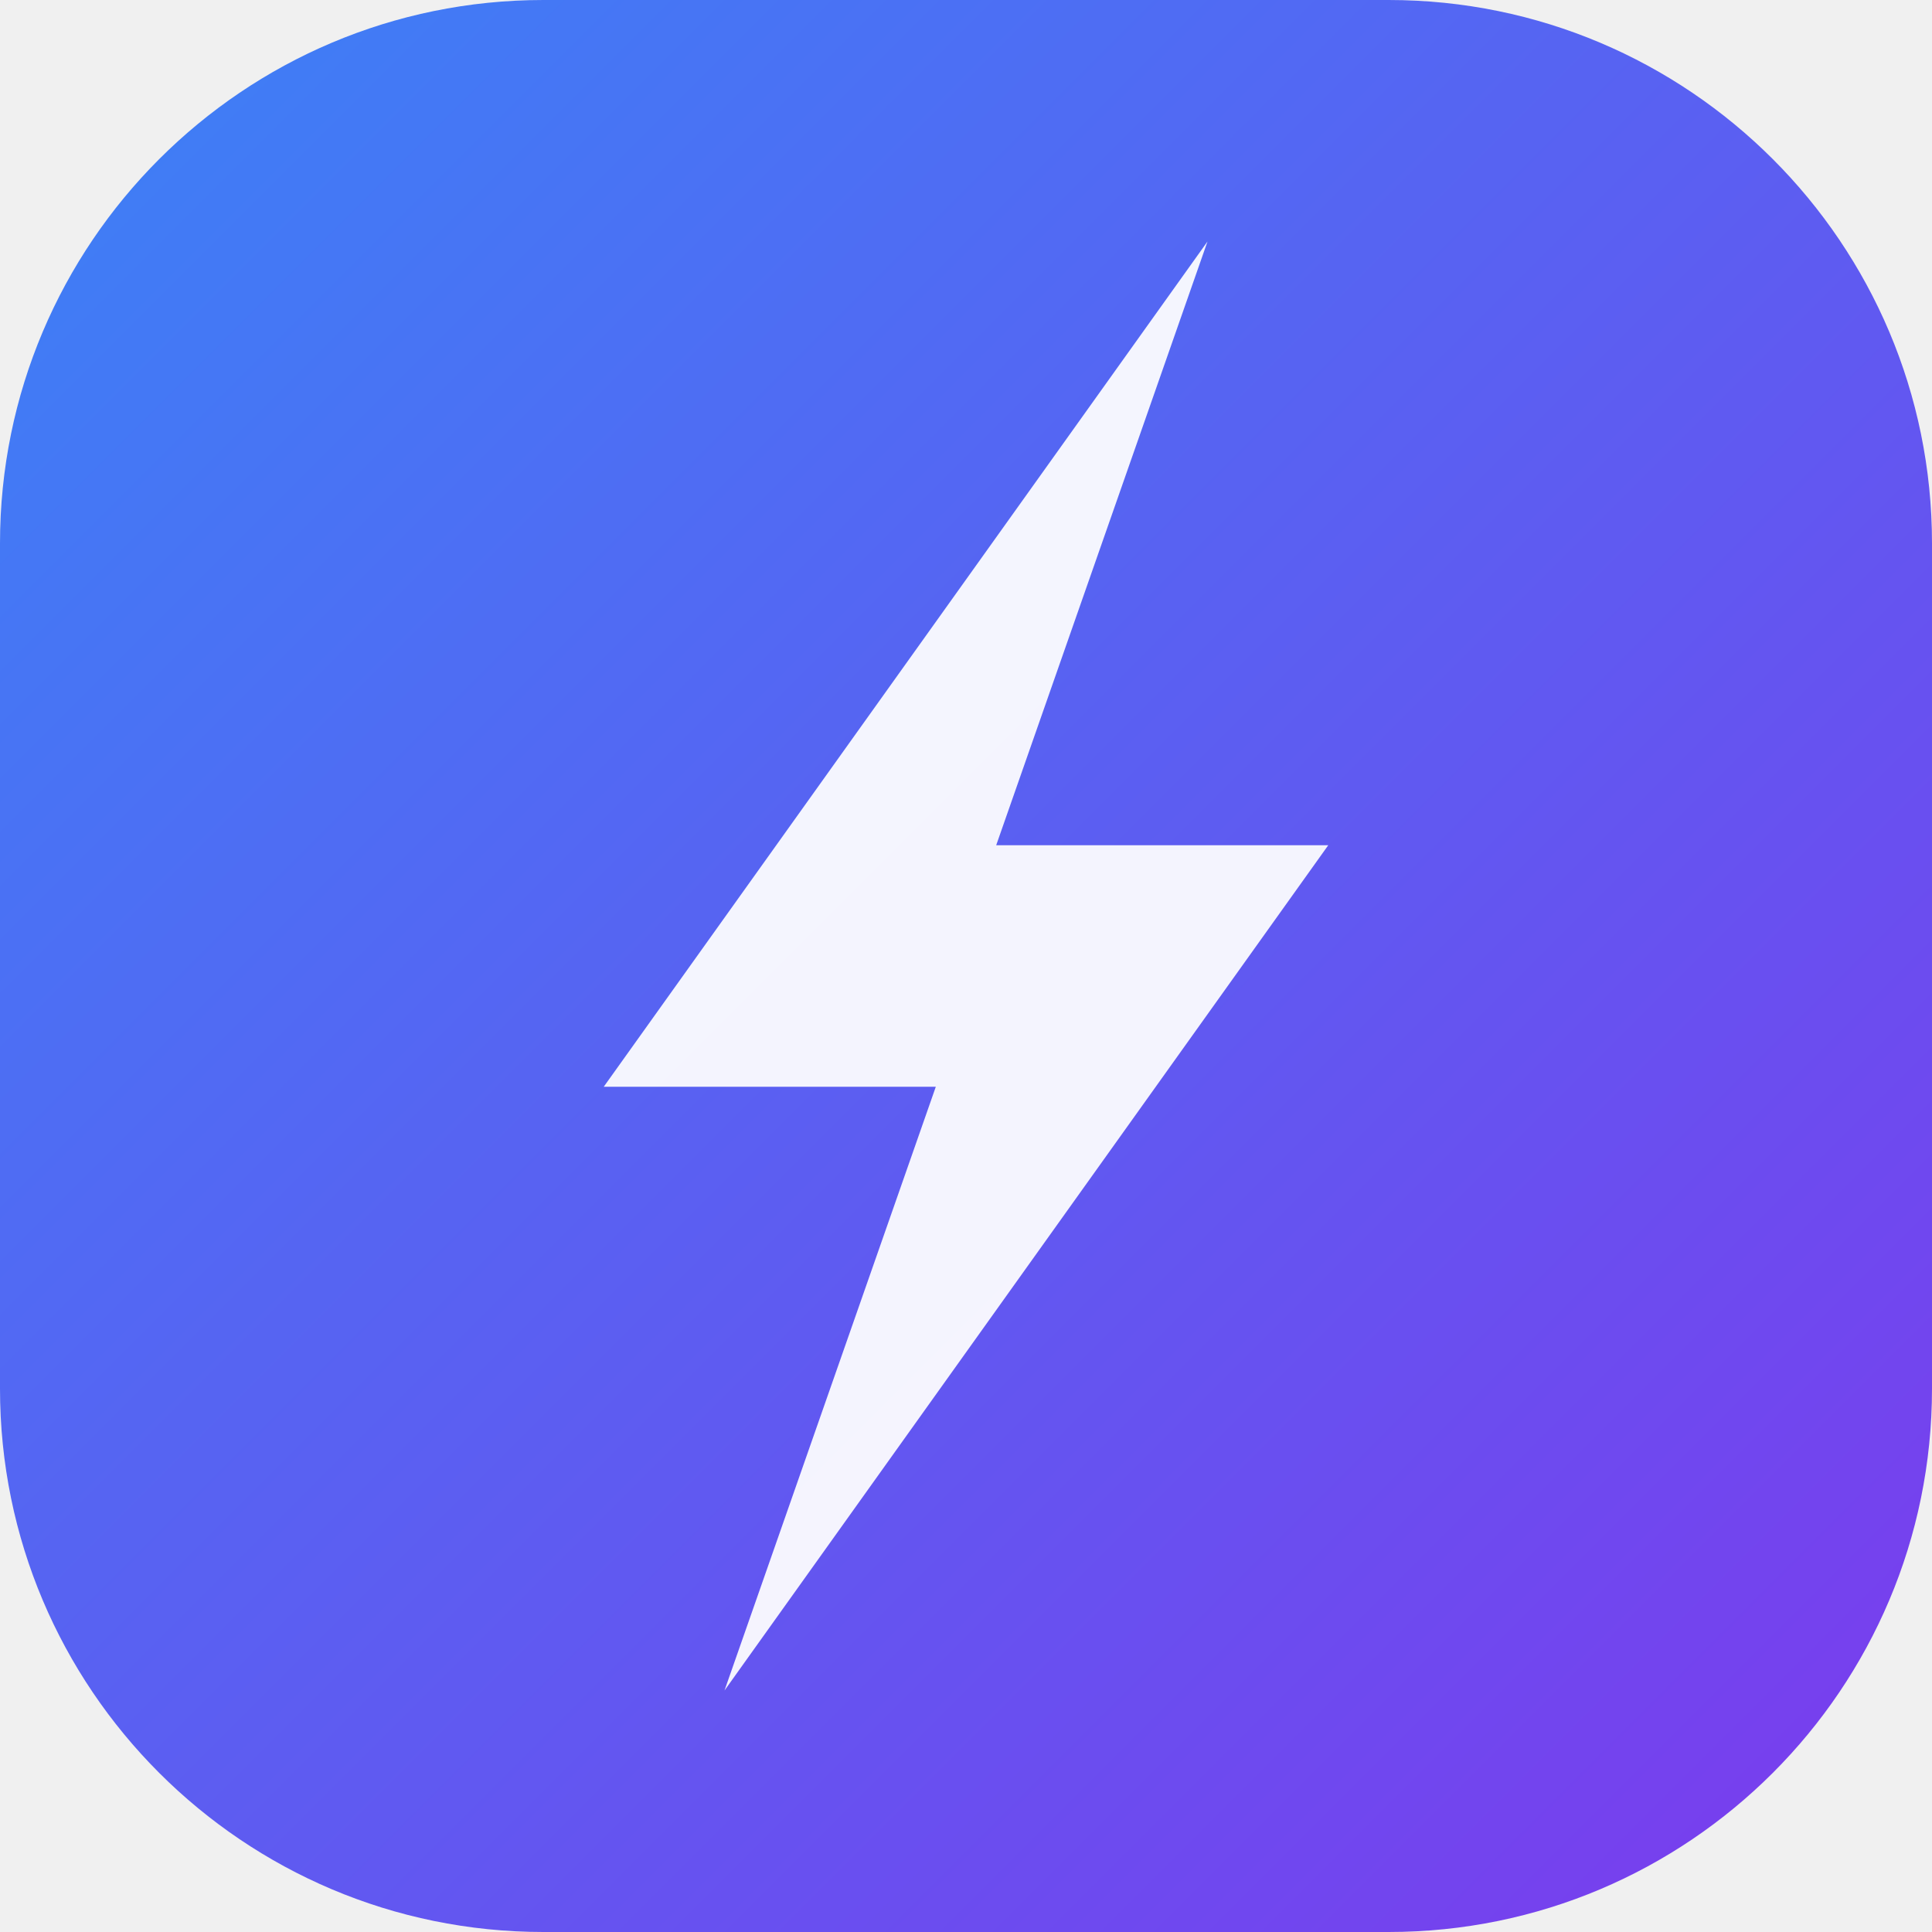
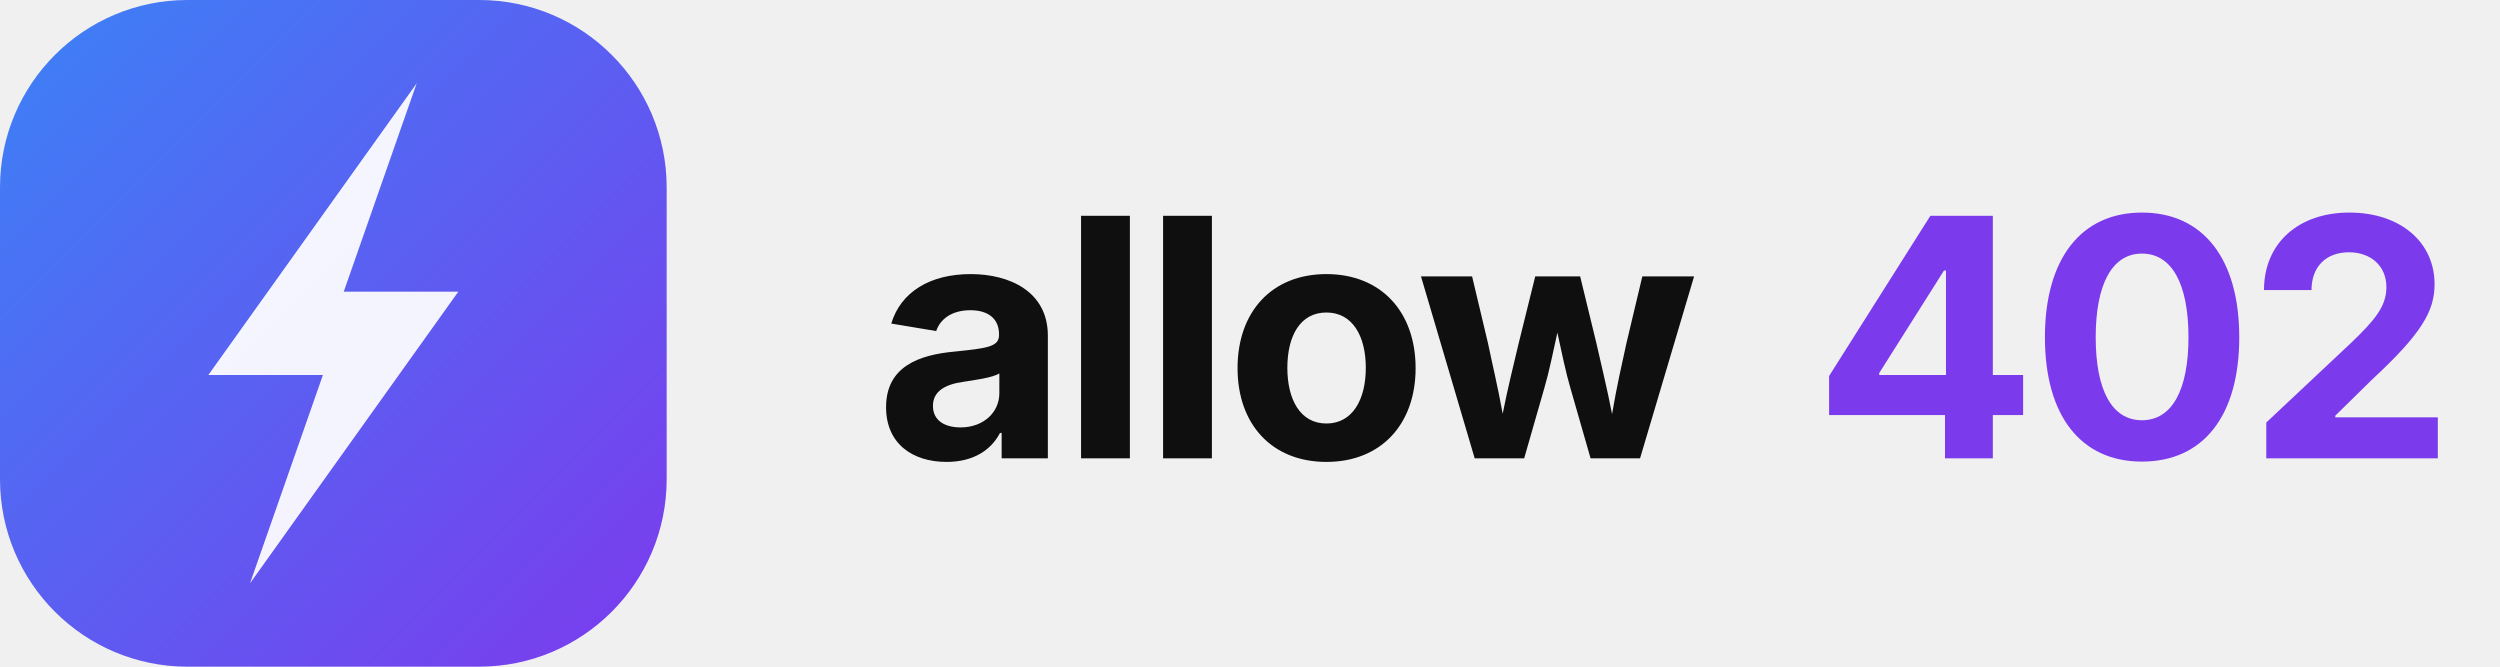
- <svg xmlns="http://www.w3.org/2000/svg" width="32" height="32" viewBox="0 0 32 32" fill="none">
+ <svg xmlns="http://www.w3.org/2000/svg" width="120" height="32" viewBox="0 0 120 32" fill="none">
  <defs>
-     <linearGradient id="bg" x1="0" y1="0" x2="32" y2="32" gradientUnits="userSpaceOnUse">
+     <linearGradient id="allow402-grad-l" x1="0" y1="0" x2="32" y2="32" gradientUnits="userSpaceOnUse">
      <stop offset="0%" stop-color="#3b82f6" />
      <stop offset="100%" stop-color="#7c3aed" />
    </linearGradient>
  </defs>
-   <rect width="32" height="32" rx="9" fill="url(#bg)" />
+   <rect width="32" height="32" rx="9" fill="url(#allow402-grad-l)" />
  <path d="M 20 4 L 10 18 H 15.5 L 12 28 L 22 14 H 16.5 Z" fill="white" opacity="0.93" />
+   <text x="42" y="22" font-family="-apple-system, BlinkMacSystemFont, 'Segoe UI', sans-serif" font-size="16" font-weight="700" letter-spacing="-0.4" fill="#0f0f0f">allow</text>
+   <text x="87" y="22" font-family="-apple-system, BlinkMacSystemFont, 'Segoe UI', sans-serif" font-size="16" font-weight="700" letter-spacing="-0.4" fill="url(#allow402-grad-l)">402</text>
</svg>
